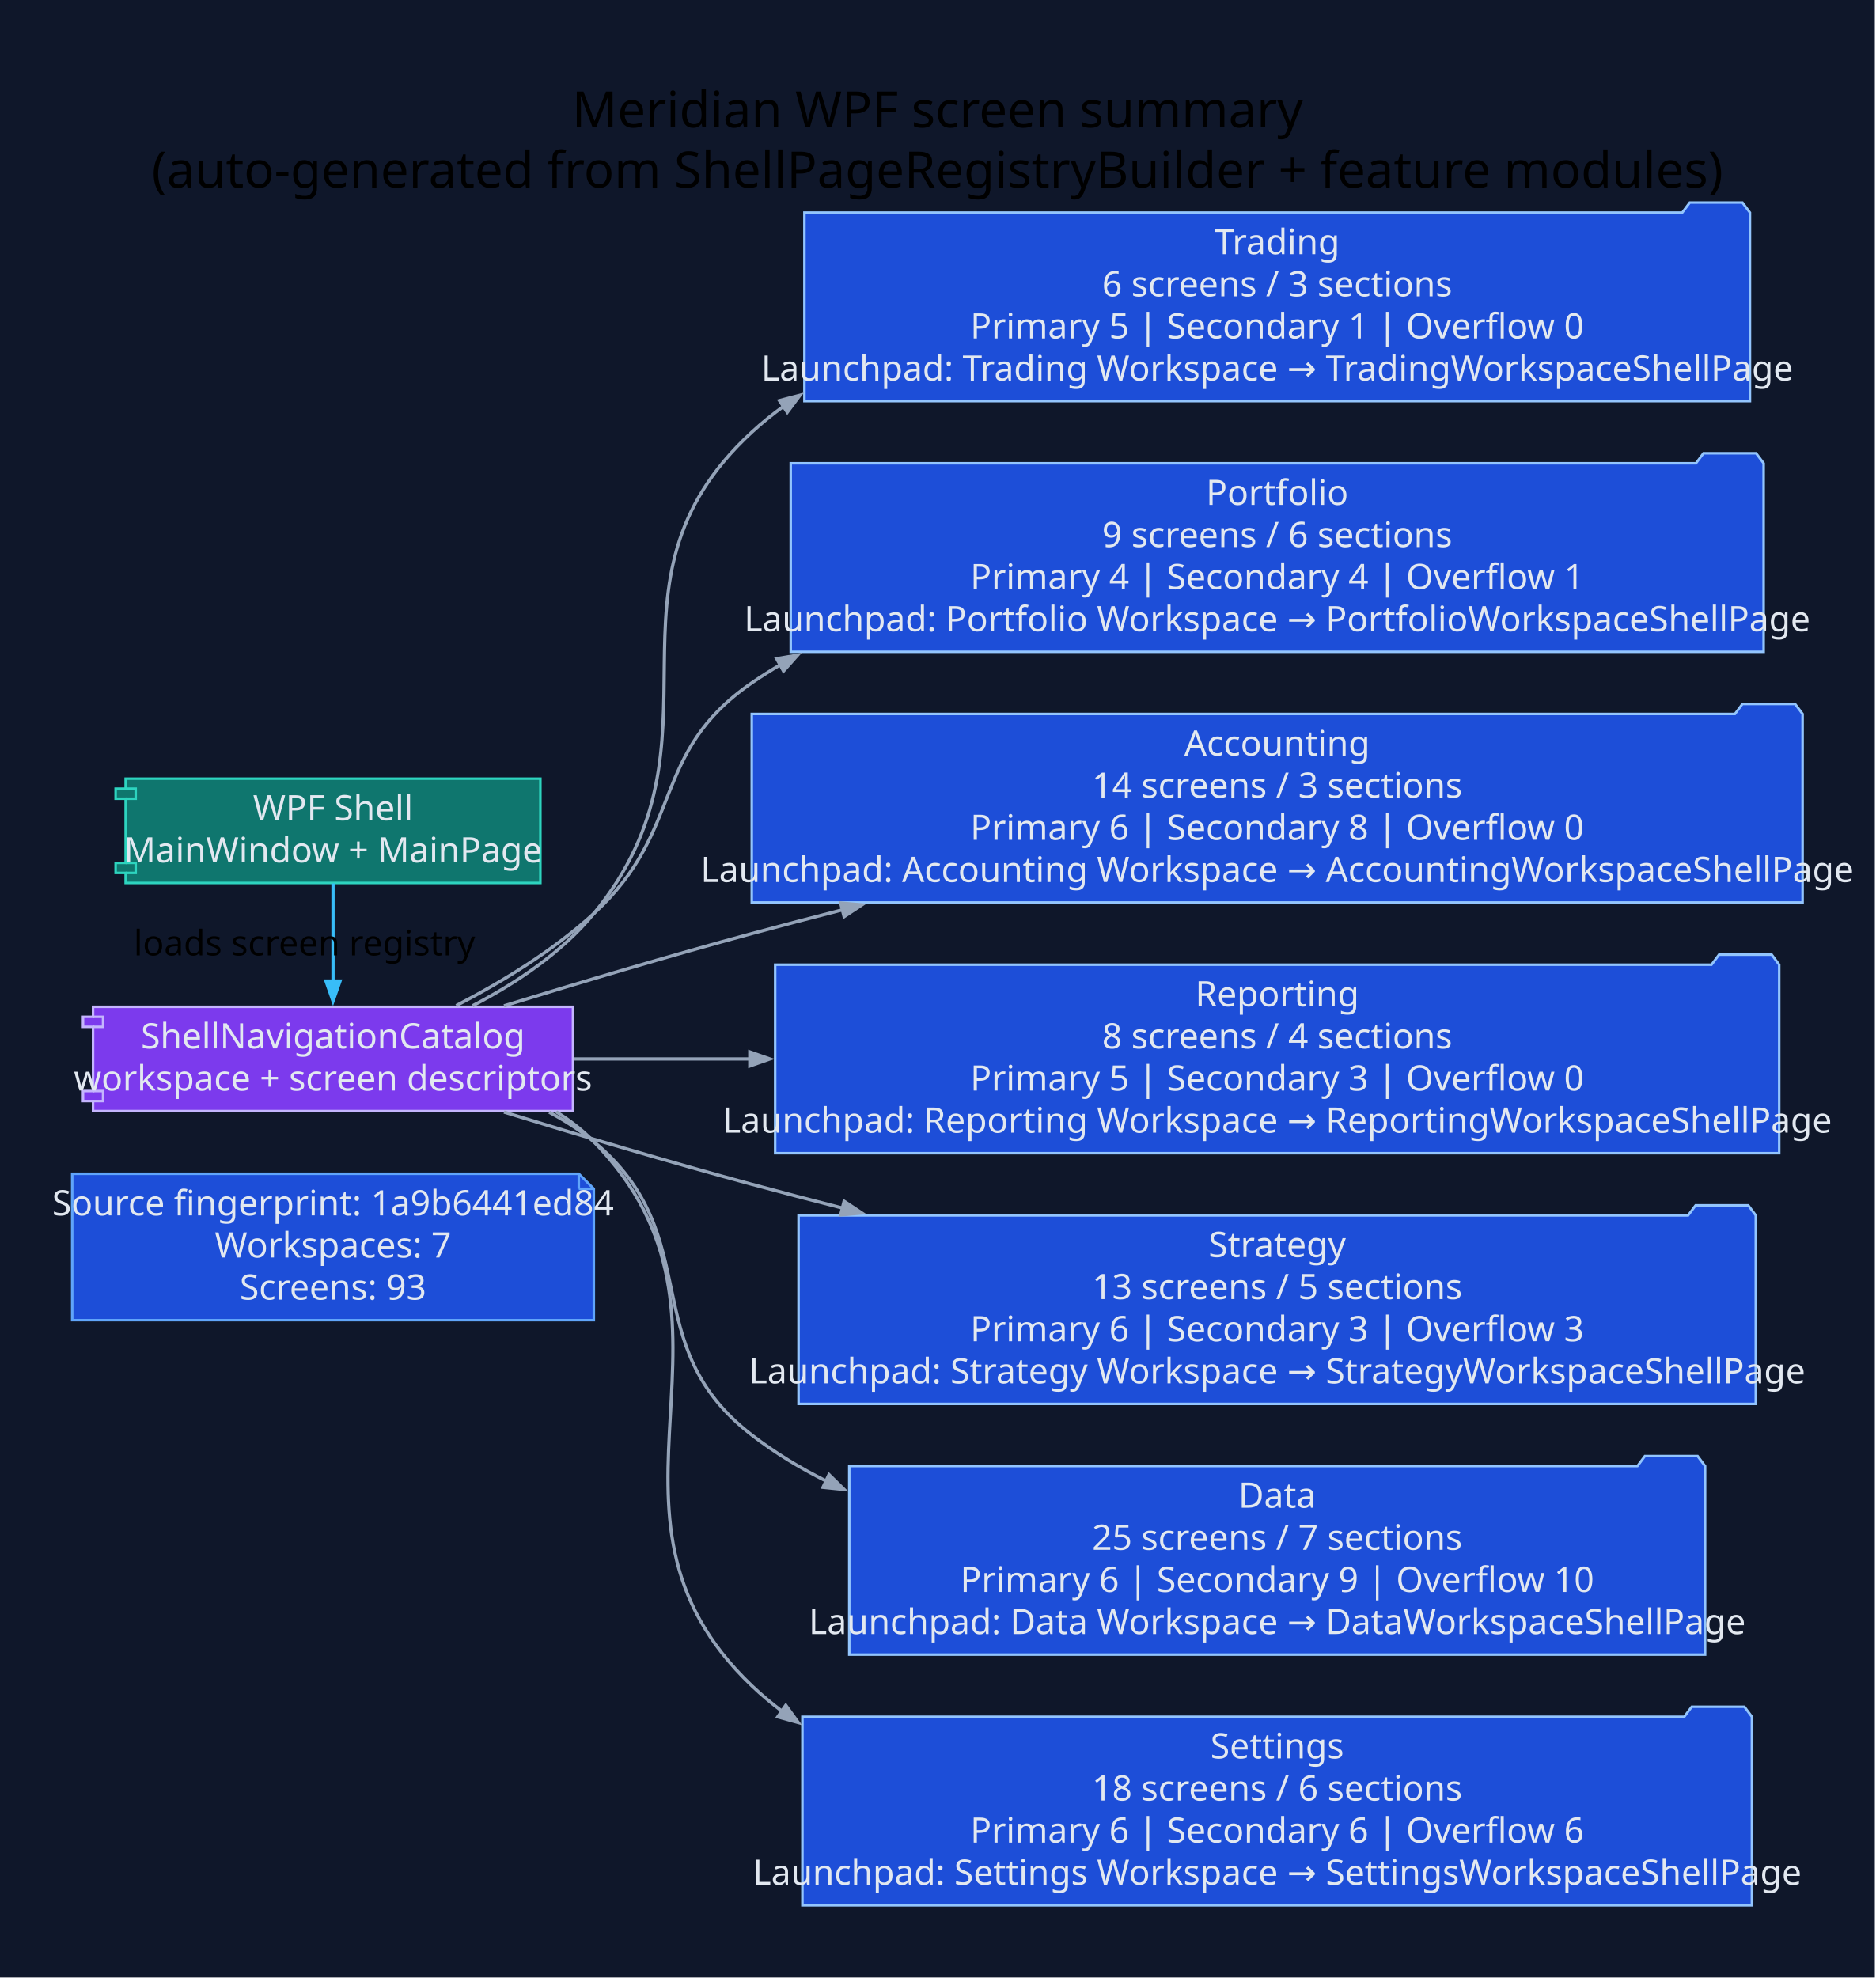
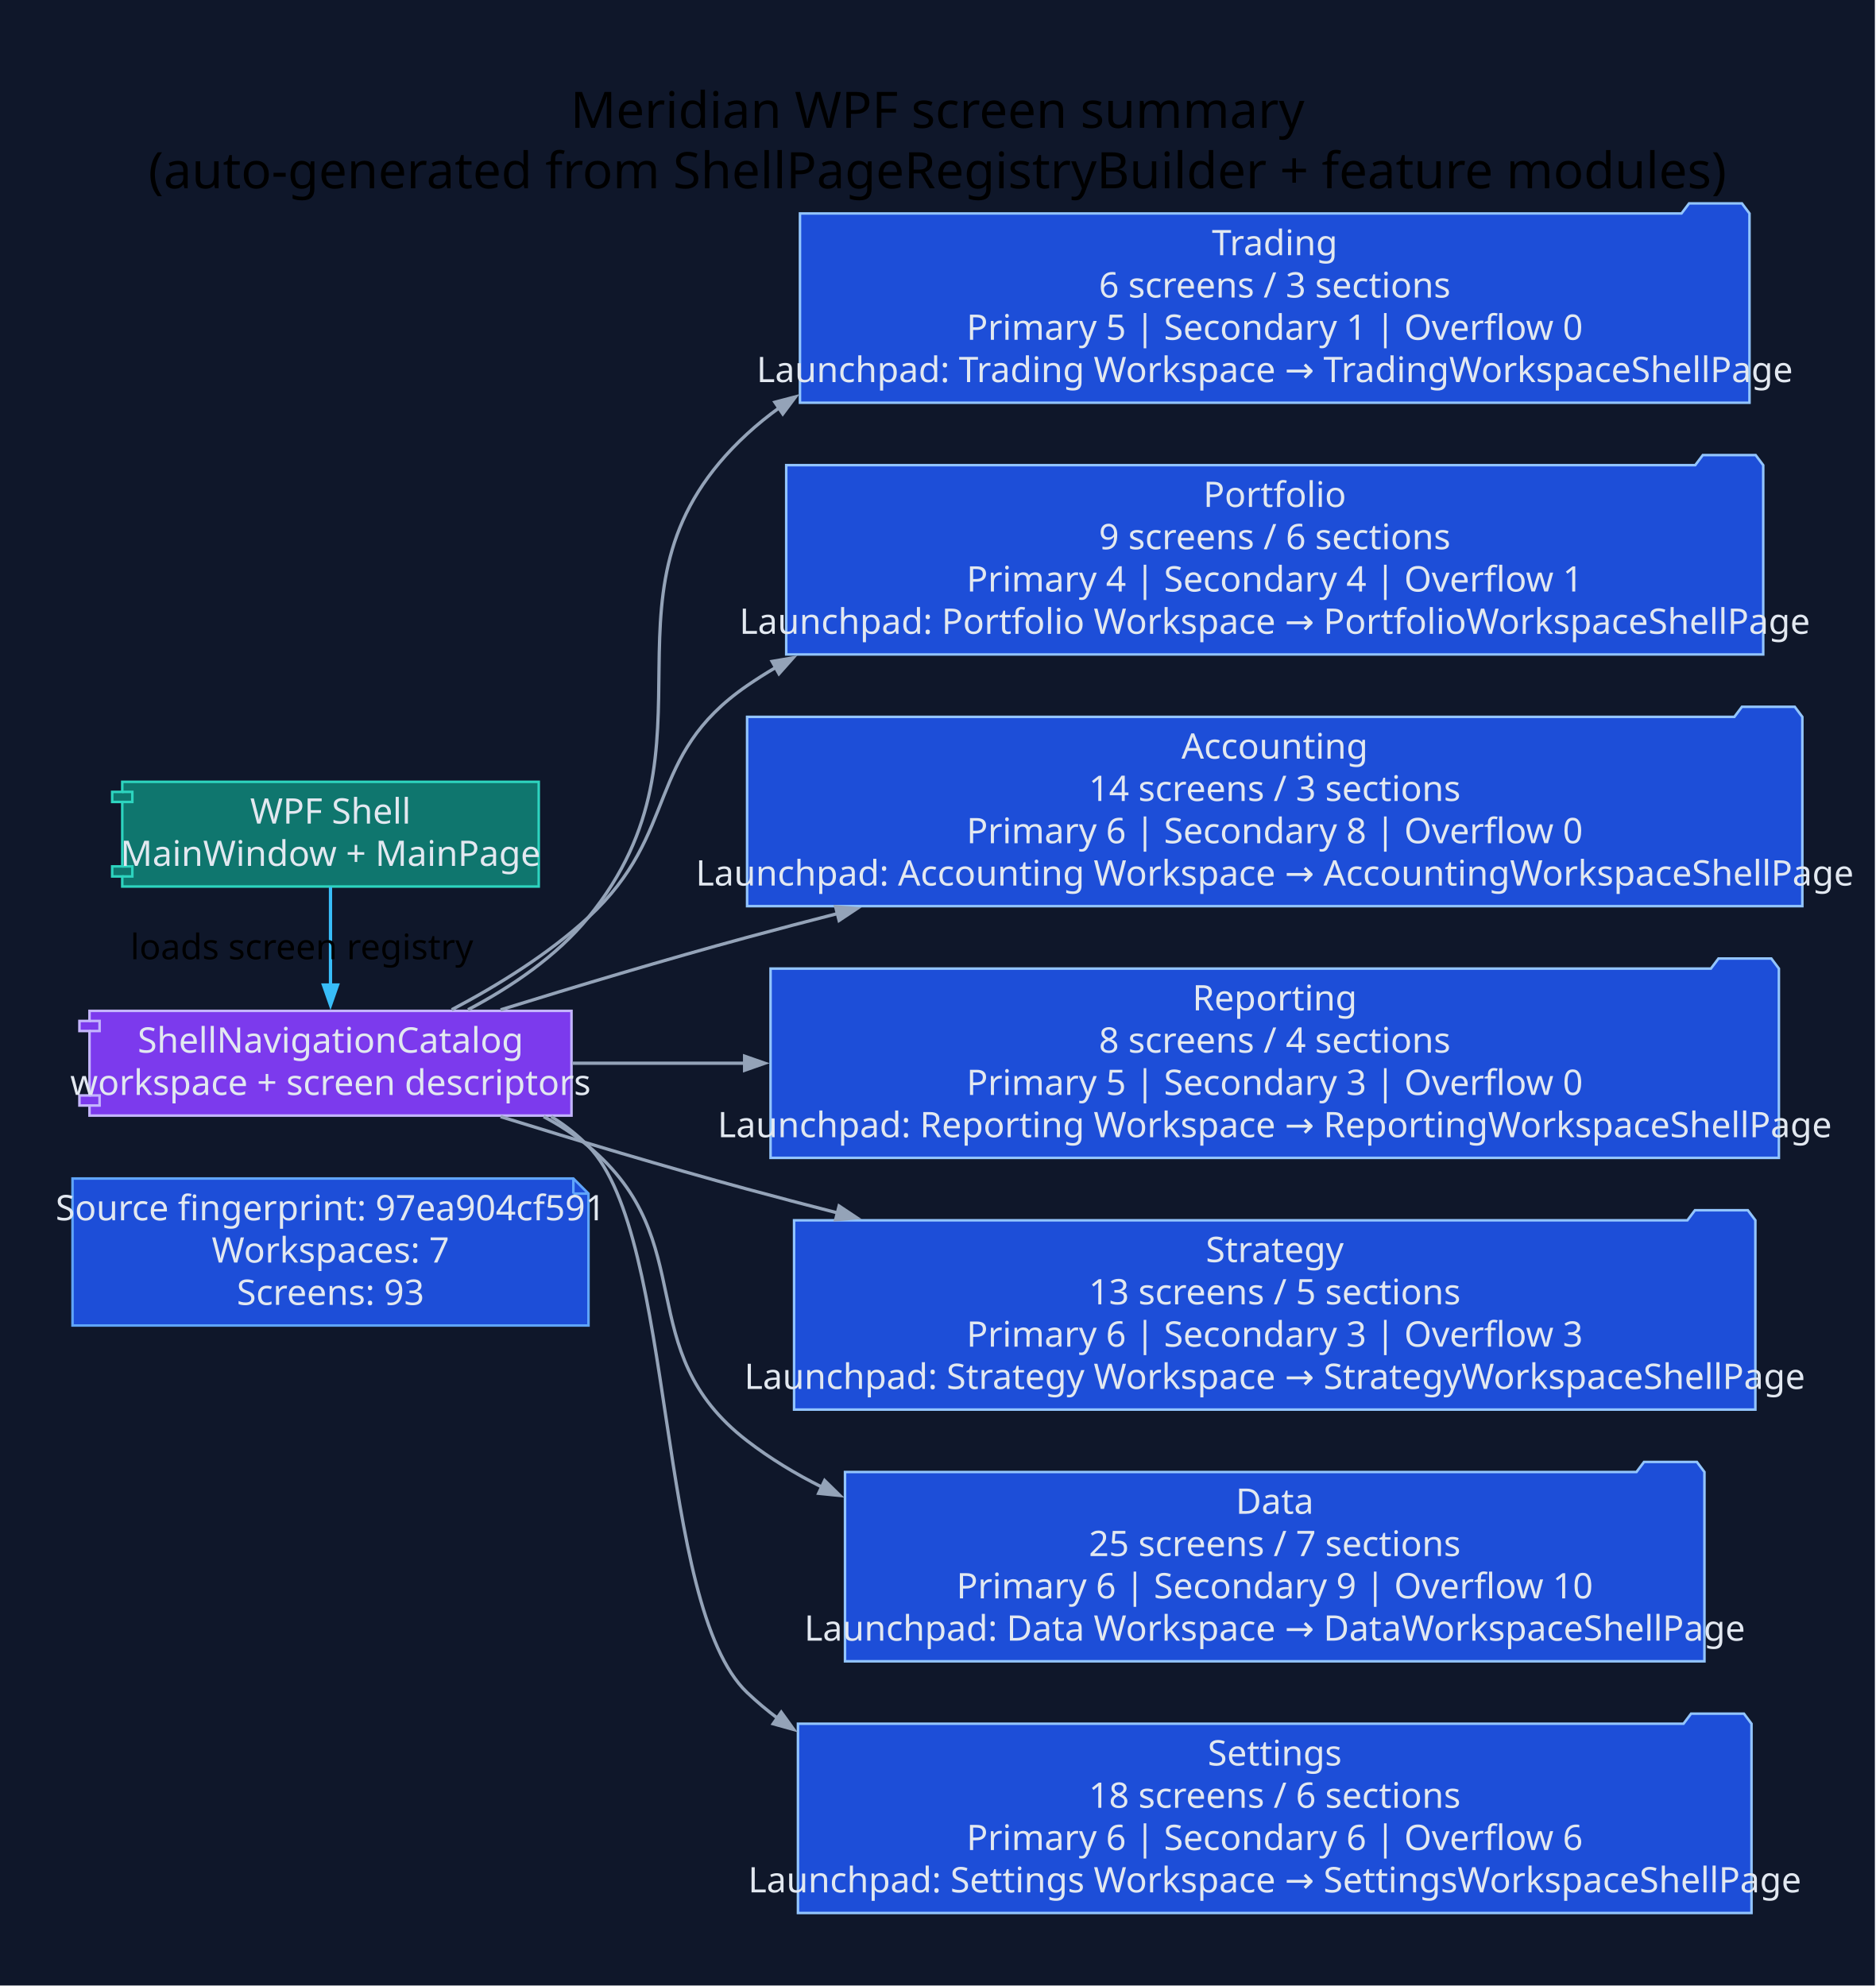
- <svg xmlns="http://www.w3.org/2000/svg" width="748pt" height="789pt" viewBox="0.00 0.00 748.00 789.00">
+ <svg xmlns="http://www.w3.org/2000/svg" width="745pt" height="789pt" viewBox="0.00 0.00 745.00 789.00">
  <g id="graph0" class="graph" transform="scale(1 1) rotate(0) translate(28.8 760)">
-     <polygon fill="#0f172a" stroke="none" points="-28.8,28.8 -28.8,-760 719.01,-760 719.01,28.8 -28.8,28.8" />
-     <text xml:space="preserve" text-anchor="middle" x="345.1" y="-709.2" font-family="Segoe UI" font-size="20.00">Meridian WPF screen summary</text>
-     <text xml:space="preserve" text-anchor="middle" x="345.1" y="-685.2" font-family="Segoe UI" font-size="20.00">(auto-generated from ShellPageRegistryBuilder + feature modules)</text>
+     <polygon fill="#0f172a" stroke="none" points="-28.8,28.8 -28.8,-760 715.88,-760 715.88,28.8 -28.8,28.8" />
+     <text xml:space="preserve" text-anchor="middle" x="343.54" y="-709.2" font-family="Segoe UI" font-size="20.00">Meridian WPF screen summary</text>
+     <text xml:space="preserve" text-anchor="middle" x="343.54" y="-685.2" font-family="Segoe UI" font-size="20.00">(auto-generated from ShellPageRegistryBuilder + feature modules)</text>
    <g id="node1" class="node">
-       <polygon fill="#1d4ed8" stroke="#60a5fa" points="202.06,-291.8 0,-291.8 0,-233.4 208.06,-233.4 208.06,-285.8 202.06,-291.8" />
-       <polyline fill="none" stroke="#60a5fa" points="202.06,-291.8 202.06,-285.8" />
-       <polyline fill="none" stroke="#60a5fa" points="208.06,-285.8 202.06,-285.8" />
-       <text xml:space="preserve" text-anchor="middle" x="104.03" y="-275.2" font-family="Segoe UI" font-size="14.00" fill="#e2e8f0">Source fingerprint: 1a9b6441ed84</text>
-       <text xml:space="preserve" text-anchor="middle" x="104.03" y="-258.4" font-family="Segoe UI" font-size="14.00" fill="#e2e8f0">Workspaces: 7</text>
-       <text xml:space="preserve" text-anchor="middle" x="104.03" y="-241.6" font-family="Segoe UI" font-size="14.00" fill="#e2e8f0">Screens: 93</text>
+       <polygon fill="#1d4ed8" stroke="#60a5fa" points="198.94,-291.8 0,-291.8 0,-233.4 204.94,-233.4 204.94,-285.8 198.94,-291.8" />
+       <polyline fill="none" stroke="#60a5fa" points="198.94,-291.8 198.94,-285.8" />
+       <polyline fill="none" stroke="#60a5fa" points="204.94,-285.8 198.94,-285.8" />
+       <text xml:space="preserve" text-anchor="middle" x="102.47" y="-275.2" font-family="Segoe UI" font-size="14.00" fill="#e2e8f0">Source fingerprint: 97ea904cf591</text>
+       <text xml:space="preserve" text-anchor="middle" x="102.47" y="-258.4" font-family="Segoe UI" font-size="14.00" fill="#e2e8f0">Workspaces: 7</text>
+       <text xml:space="preserve" text-anchor="middle" x="102.47" y="-241.6" font-family="Segoe UI" font-size="14.00" fill="#e2e8f0">Screens: 93</text>
    </g>
    <g id="node2" class="node">
-       <polygon fill="#0f766e" stroke="#2dd4bf" points="186.74,-449.4 21.32,-449.4 21.32,-445.4 17.32,-445.4 17.32,-441.4 21.32,-441.4 21.32,-415.8 17.32,-415.8 17.32,-411.8 21.32,-411.8 21.32,-407.8 186.74,-407.8 186.74,-449.4" />
-       <polyline fill="none" stroke="#2dd4bf" points="21.32,-445.4 25.32,-445.4 25.32,-441.4 21.32,-441.4" />
-       <polyline fill="none" stroke="#2dd4bf" points="21.32,-415.8 25.32,-415.8 25.32,-411.8 21.32,-411.8" />
-       <text xml:space="preserve" text-anchor="middle" x="104.03" y="-432.8" font-family="Segoe UI" font-size="14.00" fill="#e2e8f0">WPF Shell</text>
-       <text xml:space="preserve" text-anchor="middle" x="104.03" y="-416" font-family="Segoe UI" font-size="14.00" fill="#e2e8f0">MainWindow + MainPage</text>
+       <polygon fill="#0f766e" stroke="#2dd4bf" points="185.18,-449.4 19.76,-449.4 19.76,-445.4 15.76,-445.4 15.76,-441.4 19.76,-441.4 19.76,-415.8 15.76,-415.8 15.76,-411.8 19.76,-411.8 19.76,-407.8 185.18,-407.8 185.18,-449.4" />
+       <polyline fill="none" stroke="#2dd4bf" points="19.76,-445.4 23.76,-445.4 23.76,-441.4 19.76,-441.4" />
+       <polyline fill="none" stroke="#2dd4bf" points="19.76,-415.8 23.76,-415.8 23.76,-411.8 19.76,-411.8" />
+       <text xml:space="preserve" text-anchor="middle" x="102.47" y="-432.8" font-family="Segoe UI" font-size="14.00" fill="#e2e8f0">WPF Shell</text>
+       <text xml:space="preserve" text-anchor="middle" x="102.47" y="-416" font-family="Segoe UI" font-size="14.00" fill="#e2e8f0">MainWindow + MainPage</text>
    </g>
    <g id="node3" class="node">
-       <polygon fill="#7c3aed" stroke="#c4b5fd" points="199.75,-358.4 8.31,-358.4 8.31,-354.4 4.31,-354.4 4.31,-350.4 8.31,-350.4 8.31,-324.8 4.31,-324.8 4.31,-320.8 8.31,-320.8 8.31,-316.8 199.75,-316.8 199.75,-358.4" />
-       <polyline fill="none" stroke="#c4b5fd" points="8.31,-354.4 12.31,-354.4 12.31,-350.4 8.31,-350.4" />
-       <polyline fill="none" stroke="#c4b5fd" points="8.31,-324.8 12.31,-324.8 12.31,-320.8 8.31,-320.8" />
-       <text xml:space="preserve" text-anchor="middle" x="104.03" y="-341.8" font-family="Segoe UI" font-size="14.00" fill="#e2e8f0">ShellNavigationCatalog</text>
-       <text xml:space="preserve" text-anchor="middle" x="104.03" y="-325" font-family="Segoe UI" font-size="14.00" fill="#e2e8f0">workspace + screen descriptors</text>
+       <polygon fill="#7c3aed" stroke="#c4b5fd" points="198.19,-358.4 6.75,-358.4 6.75,-354.4 2.75,-354.4 2.75,-350.4 6.75,-350.4 6.75,-324.8 2.75,-324.8 2.75,-320.8 6.75,-320.8 6.75,-316.8 198.19,-316.8 198.19,-358.4" />
+       <polyline fill="none" stroke="#c4b5fd" points="6.75,-354.4 10.75,-354.4 10.75,-350.4 6.75,-350.4" />
+       <polyline fill="none" stroke="#c4b5fd" points="6.75,-324.8 10.75,-324.8 10.75,-320.8 6.75,-320.8" />
+       <text xml:space="preserve" text-anchor="middle" x="102.47" y="-341.8" font-family="Segoe UI" font-size="14.00" fill="#e2e8f0">ShellNavigationCatalog</text>
+       <text xml:space="preserve" text-anchor="middle" x="102.47" y="-325" font-family="Segoe UI" font-size="14.00" fill="#e2e8f0">workspace + screen descriptors</text>
    </g>
    <g id="edge1" class="edge">
-       <path fill="none" stroke="#38bdf8" stroke-width="1.3" d="M104.03,-407.61C104.03,-396.03 104.03,-381.43 104.03,-368.56" />
-       <polygon fill="#38bdf8" stroke="#38bdf8" stroke-width="1.3" points="106.83,-368.67 104.03,-360.67 101.23,-368.67 106.83,-368.67" />
-       <text xml:space="preserve" text-anchor="middle" x="92.63" y="-378.9" font-family="Segoe UI" font-size="14.00">loads screen registry</text>
+       <path fill="none" stroke="#38bdf8" stroke-width="1.3" d="M102.47,-407.61C102.47,-396.03 102.47,-381.43 102.47,-368.56" />
+       <polygon fill="#38bdf8" stroke="#38bdf8" stroke-width="1.3" points="105.27,-368.67 102.47,-360.67 99.67,-368.67 105.27,-368.67" />
+       <text xml:space="preserve" text-anchor="middle" x="91.07" y="-378.9" font-family="Segoe UI" font-size="14.00">loads screen registry</text>
    </g>
    <g id="node4" class="node">
-       <polygon fill="#1d4ed8" stroke="#93c5fd" points="669.21,-675.2 666.21,-679.2 645.21,-679.2 642.21,-675.2 292.06,-675.2 292.06,-600 669.21,-600 669.21,-675.2" />
-       <text xml:space="preserve" text-anchor="middle" x="480.63" y="-658.6" font-family="Segoe UI" font-size="14.00" fill="#e2e8f0">Trading</text>
-       <text xml:space="preserve" text-anchor="middle" x="480.63" y="-641.8" font-family="Segoe UI" font-size="14.00" fill="#e2e8f0">6 screens / 3 sections</text>
-       <text xml:space="preserve" text-anchor="middle" x="480.63" y="-625" font-family="Segoe UI" font-size="14.00" fill="#e2e8f0">Primary 5 | Secondary 1 | Overflow 0</text>
-       <text xml:space="preserve" text-anchor="middle" x="480.63" y="-608.2" font-family="Segoe UI" font-size="14.00" fill="#e2e8f0">Launchpad: Trading Workspace → TradingWorkspaceShellPage</text>
+       <polygon fill="#1d4ed8" stroke="#93c5fd" points="666.08,-675.2 663.08,-679.2 642.08,-679.2 639.08,-675.2 288.94,-675.2 288.94,-600 666.08,-600 666.08,-675.2" />
+       <text xml:space="preserve" text-anchor="middle" x="477.51" y="-658.6" font-family="Segoe UI" font-size="14.00" fill="#e2e8f0">Trading</text>
+       <text xml:space="preserve" text-anchor="middle" x="477.51" y="-641.8" font-family="Segoe UI" font-size="14.00" fill="#e2e8f0">6 screens / 3 sections</text>
+       <text xml:space="preserve" text-anchor="middle" x="477.51" y="-625" font-family="Segoe UI" font-size="14.00" fill="#e2e8f0">Primary 5 | Secondary 1 | Overflow 0</text>
+       <text xml:space="preserve" text-anchor="middle" x="477.51" y="-608.2" font-family="Segoe UI" font-size="14.00" fill="#e2e8f0">Launchpad: Trading Workspace → TradingWorkspaceShellPage</text>
    </g>
    <g id="edge2" class="edge">
-       <path fill="none" stroke="#94a3b8" stroke-width="1.3" d="M159.74,-358.84C177.2,-367.91 195.3,-380.05 208.06,-395.6 265.06,-465 205.01,-526.74 271.06,-587.6 275.08,-591.31 279.33,-594.75 283.76,-597.95" />
-       <polygon fill="#94a3b8" stroke="#94a3b8" stroke-width="1.3" points="282.11,-600.21 290.3,-602.36 285.23,-595.57 282.11,-600.21" />
+       <path fill="none" stroke="#94a3b8" stroke-width="1.3" d="M157.09,-358.86C174.37,-367.96 192.3,-380.11 204.94,-395.6 261.71,-465.19 201.89,-526.74 267.94,-587.6 271.96,-591.31 276.21,-594.75 280.64,-597.95" />
+       <polygon fill="#94a3b8" stroke="#94a3b8" stroke-width="1.3" points="278.98,-600.21 287.18,-602.36 282.11,-595.57 278.98,-600.21" />
    </g>
    <g id="node5" class="node">
-       <polygon fill="#1d4ed8" stroke="#93c5fd" points="674.67,-575.2 671.67,-579.2 650.67,-579.2 647.67,-575.2 286.6,-575.2 286.6,-500 674.67,-500 674.67,-575.2" />
-       <text xml:space="preserve" text-anchor="middle" x="480.63" y="-558.6" font-family="Segoe UI" font-size="14.00" fill="#e2e8f0">Portfolio</text>
-       <text xml:space="preserve" text-anchor="middle" x="480.63" y="-541.8" font-family="Segoe UI" font-size="14.00" fill="#e2e8f0">9 screens / 6 sections</text>
-       <text xml:space="preserve" text-anchor="middle" x="480.63" y="-525" font-family="Segoe UI" font-size="14.00" fill="#e2e8f0">Primary 4 | Secondary 4 | Overflow 1</text>
-       <text xml:space="preserve" text-anchor="middle" x="480.63" y="-508.2" font-family="Segoe UI" font-size="14.00" fill="#e2e8f0">Launchpad: Portfolio Workspace → PortfolioWorkspaceShellPage</text>
+       <polygon fill="#1d4ed8" stroke="#93c5fd" points="671.54,-575.2 668.54,-579.2 647.54,-579.2 644.54,-575.2 283.48,-575.2 283.48,-500 671.54,-500 671.54,-575.2" />
+       <text xml:space="preserve" text-anchor="middle" x="477.51" y="-558.6" font-family="Segoe UI" font-size="14.00" fill="#e2e8f0">Portfolio</text>
+       <text xml:space="preserve" text-anchor="middle" x="477.51" y="-541.8" font-family="Segoe UI" font-size="14.00" fill="#e2e8f0">9 screens / 6 sections</text>
+       <text xml:space="preserve" text-anchor="middle" x="477.51" y="-525" font-family="Segoe UI" font-size="14.00" fill="#e2e8f0">Primary 4 | Secondary 4 | Overflow 1</text>
+       <text xml:space="preserve" text-anchor="middle" x="477.51" y="-508.2" font-family="Segoe UI" font-size="14.00" fill="#e2e8f0">Launchpad: Portfolio Workspace → PortfolioWorkspaceShellPage</text>
    </g>
    <g id="edge3" class="edge">
-       <path fill="none" stroke="#94a3b8" stroke-width="1.3" d="M153.17,-358.87C171.59,-368.43 192.02,-380.9 208.06,-395.6 244.61,-429.07 230.24,-459.5 271.06,-487.6 274.74,-490.13 278.53,-492.54 282.42,-494.82" />
-       <polygon fill="#94a3b8" stroke="#94a3b8" stroke-width="1.3" points="281,-497.24 289.36,-498.67 283.72,-492.34 281,-497.24" />
+       <path fill="none" stroke="#94a3b8" stroke-width="1.3" d="M150.61,-358.85C168.82,-368.45 189.05,-380.95 204.94,-395.6 241.37,-429.19 227.12,-459.5 267.94,-487.6 271.62,-490.13 275.41,-492.54 279.3,-494.82" />
+       <polygon fill="#94a3b8" stroke="#94a3b8" stroke-width="1.3" points="277.88,-497.24 286.23,-498.67 280.6,-492.34 277.88,-497.24" />
    </g>
    <g id="node6" class="node">
-       <polygon fill="#1d4ed8" stroke="#93c5fd" points="690.21,-475.2 687.21,-479.2 666.21,-479.2 663.21,-475.2 271.06,-475.2 271.06,-400 690.21,-400 690.21,-475.2" />
-       <text xml:space="preserve" text-anchor="middle" x="480.63" y="-458.6" font-family="Segoe UI" font-size="14.00" fill="#e2e8f0">Accounting</text>
-       <text xml:space="preserve" text-anchor="middle" x="480.63" y="-441.8" font-family="Segoe UI" font-size="14.00" fill="#e2e8f0">14 screens / 3 sections</text>
-       <text xml:space="preserve" text-anchor="middle" x="480.63" y="-425" font-family="Segoe UI" font-size="14.00" fill="#e2e8f0">Primary 6 | Secondary 8 | Overflow 0</text>
-       <text xml:space="preserve" text-anchor="middle" x="480.63" y="-408.2" font-family="Segoe UI" font-size="14.00" fill="#e2e8f0">Launchpad: Accounting Workspace → AccountingWorkspaceShellPage</text>
+       <polygon fill="#1d4ed8" stroke="#93c5fd" points="687.08,-475.2 684.08,-479.2 663.08,-479.2 660.08,-475.2 267.94,-475.2 267.94,-400 687.08,-400 687.08,-475.2" />
+       <text xml:space="preserve" text-anchor="middle" x="477.51" y="-458.6" font-family="Segoe UI" font-size="14.00" fill="#e2e8f0">Accounting</text>
+       <text xml:space="preserve" text-anchor="middle" x="477.51" y="-441.8" font-family="Segoe UI" font-size="14.00" fill="#e2e8f0">14 screens / 3 sections</text>
+       <text xml:space="preserve" text-anchor="middle" x="477.51" y="-425" font-family="Segoe UI" font-size="14.00" fill="#e2e8f0">Primary 6 | Secondary 8 | Overflow 0</text>
+       <text xml:space="preserve" text-anchor="middle" x="477.51" y="-408.2" font-family="Segoe UI" font-size="14.00" fill="#e2e8f0">Launchpad: Accounting Workspace → AccountingWorkspaceShellPage</text>
    </g>
    <g id="edge4" class="edge">
-       <path fill="none" stroke="#94a3b8" stroke-width="1.3" d="M172.23,-358.79C202.35,-368.04 238.37,-378.77 271.06,-387.6 282.88,-390.79 295.1,-393.99 307.43,-397.14" />
-       <polygon fill="#94a3b8" stroke="#94a3b8" stroke-width="1.3" points="306.52,-399.8 314.96,-399.05 307.89,-394.37 306.52,-399.8" />
+       <path fill="none" stroke="#94a3b8" stroke-width="1.3" d="M170.03,-358.82C199.85,-368.08 235.54,-378.8 267.94,-387.6 279.68,-390.79 291.82,-393.98 304.07,-397.12" />
+       <polygon fill="#94a3b8" stroke="#94a3b8" stroke-width="1.3" points="303.1,-399.76 311.54,-399.02 304.48,-394.33 303.1,-399.76" />
    </g>
    <g id="node7" class="node">
-       <polygon fill="#1d4ed8" stroke="#93c5fd" points="680.88,-375.2 677.88,-379.2 656.88,-379.2 653.88,-375.2 280.39,-375.2 280.39,-300 680.88,-300 680.88,-375.2" />
-       <text xml:space="preserve" text-anchor="middle" x="480.63" y="-358.6" font-family="Segoe UI" font-size="14.00" fill="#e2e8f0">Reporting</text>
-       <text xml:space="preserve" text-anchor="middle" x="480.63" y="-341.8" font-family="Segoe UI" font-size="14.00" fill="#e2e8f0">8 screens / 4 sections</text>
-       <text xml:space="preserve" text-anchor="middle" x="480.63" y="-325" font-family="Segoe UI" font-size="14.00" fill="#e2e8f0">Primary 5 | Secondary 3 | Overflow 0</text>
-       <text xml:space="preserve" text-anchor="middle" x="480.63" y="-308.2" font-family="Segoe UI" font-size="14.00" fill="#e2e8f0">Launchpad: Reporting Workspace → ReportingWorkspaceShellPage</text>
+       <polygon fill="#1d4ed8" stroke="#93c5fd" points="677.76,-375.2 674.76,-379.2 653.76,-379.2 650.76,-375.2 277.26,-375.2 277.26,-300 677.76,-300 677.76,-375.2" />
+       <text xml:space="preserve" text-anchor="middle" x="477.51" y="-358.6" font-family="Segoe UI" font-size="14.00" fill="#e2e8f0">Reporting</text>
+       <text xml:space="preserve" text-anchor="middle" x="477.51" y="-341.8" font-family="Segoe UI" font-size="14.00" fill="#e2e8f0">8 screens / 4 sections</text>
+       <text xml:space="preserve" text-anchor="middle" x="477.51" y="-325" font-family="Segoe UI" font-size="14.00" fill="#e2e8f0">Primary 5 | Secondary 3 | Overflow 0</text>
+       <text xml:space="preserve" text-anchor="middle" x="477.51" y="-308.2" font-family="Segoe UI" font-size="14.00" fill="#e2e8f0">Launchpad: Reporting Workspace → ReportingWorkspaceShellPage</text>
    </g>
    <g id="edge5" class="edge">
-       <path fill="none" stroke="#94a3b8" stroke-width="1.3" d="M200.04,-337.6C221.86,-337.6 245.9,-337.6 270.45,-337.6" />
-       <polygon fill="#94a3b8" stroke="#94a3b8" stroke-width="1.3" points="270.28,-340.4 278.28,-337.6 270.28,-334.8 270.28,-340.4" />
+       <path fill="none" stroke="#94a3b8" stroke-width="1.3" d="M198.57,-337.6C219.82,-337.6 243.17,-337.6 267.03,-337.6" />
+       <polygon fill="#94a3b8" stroke="#94a3b8" stroke-width="1.3" points="266.95,-340.4 274.95,-337.6 266.95,-334.8 266.95,-340.4" />
    </g>
    <g id="node8" class="node">
-       <polygon fill="#1d4ed8" stroke="#93c5fd" points="671.54,-275.2 668.54,-279.2 647.54,-279.2 644.54,-275.2 289.72,-275.2 289.72,-200 671.54,-200 671.54,-275.2" />
-       <text xml:space="preserve" text-anchor="middle" x="480.63" y="-258.6" font-family="Segoe UI" font-size="14.00" fill="#e2e8f0">Strategy</text>
-       <text xml:space="preserve" text-anchor="middle" x="480.63" y="-241.8" font-family="Segoe UI" font-size="14.00" fill="#e2e8f0">13 screens / 5 sections</text>
-       <text xml:space="preserve" text-anchor="middle" x="480.63" y="-225" font-family="Segoe UI" font-size="14.00" fill="#e2e8f0">Primary 6 | Secondary 3 | Overflow 3</text>
-       <text xml:space="preserve" text-anchor="middle" x="480.63" y="-208.2" font-family="Segoe UI" font-size="14.00" fill="#e2e8f0">Launchpad: Strategy Workspace → StrategyWorkspaceShellPage</text>
+       <polygon fill="#1d4ed8" stroke="#93c5fd" points="668.42,-275.2 665.42,-279.2 644.42,-279.2 641.42,-275.2 286.6,-275.2 286.6,-200 668.42,-200 668.42,-275.2" />
+       <text xml:space="preserve" text-anchor="middle" x="477.51" y="-258.6" font-family="Segoe UI" font-size="14.00" fill="#e2e8f0">Strategy</text>
+       <text xml:space="preserve" text-anchor="middle" x="477.51" y="-241.8" font-family="Segoe UI" font-size="14.00" fill="#e2e8f0">13 screens / 5 sections</text>
+       <text xml:space="preserve" text-anchor="middle" x="477.51" y="-225" font-family="Segoe UI" font-size="14.00" fill="#e2e8f0">Primary 6 | Secondary 3 | Overflow 3</text>
+       <text xml:space="preserve" text-anchor="middle" x="477.51" y="-208.2" font-family="Segoe UI" font-size="14.00" fill="#e2e8f0">Launchpad: Strategy Workspace → StrategyWorkspaceShellPage</text>
    </g>
    <g id="edge6" class="edge">
-       <path fill="none" stroke="#94a3b8" stroke-width="1.3" d="M172.23,-316.41C202.35,-307.16 238.37,-296.43 271.06,-287.6 282.88,-284.41 295.1,-281.21 307.43,-278.06" />
-       <polygon fill="#94a3b8" stroke="#94a3b8" stroke-width="1.3" points="307.89,-280.83 314.96,-276.15 306.52,-275.4 307.89,-280.83" />
+       <path fill="none" stroke="#94a3b8" stroke-width="1.3" d="M170.03,-316.38C199.85,-307.12 235.54,-296.4 267.94,-287.6 279.68,-284.41 291.82,-281.22 304.07,-278.08" />
+       <polygon fill="#94a3b8" stroke="#94a3b8" stroke-width="1.3" points="304.48,-280.87 311.54,-276.18 303.1,-275.44 304.48,-280.87" />
    </g>
    <g id="node9" class="node">
-       <polygon fill="#1d4ed8" stroke="#93c5fd" points="651.32,-175.2 648.32,-179.2 627.32,-179.2 624.32,-175.2 309.95,-175.2 309.95,-100 651.32,-100 651.32,-175.2" />
-       <text xml:space="preserve" text-anchor="middle" x="480.63" y="-158.6" font-family="Segoe UI" font-size="14.00" fill="#e2e8f0">Data</text>
-       <text xml:space="preserve" text-anchor="middle" x="480.63" y="-141.8" font-family="Segoe UI" font-size="14.00" fill="#e2e8f0">25 screens / 7 sections</text>
-       <text xml:space="preserve" text-anchor="middle" x="480.63" y="-125" font-family="Segoe UI" font-size="14.00" fill="#e2e8f0">Primary 6 | Secondary 9 | Overflow 10</text>
-       <text xml:space="preserve" text-anchor="middle" x="480.63" y="-108.2" font-family="Segoe UI" font-size="14.00" fill="#e2e8f0">Launchpad: Data Workspace → DataWorkspaceShellPage</text>
+       <polygon fill="#1d4ed8" stroke="#93c5fd" points="648.19,-175.2 645.19,-179.2 624.19,-179.2 621.19,-175.2 306.83,-175.2 306.83,-100 648.19,-100 648.19,-175.2" />
+       <text xml:space="preserve" text-anchor="middle" x="477.51" y="-158.6" font-family="Segoe UI" font-size="14.00" fill="#e2e8f0">Data</text>
+       <text xml:space="preserve" text-anchor="middle" x="477.51" y="-141.8" font-family="Segoe UI" font-size="14.00" fill="#e2e8f0">25 screens / 7 sections</text>
+       <text xml:space="preserve" text-anchor="middle" x="477.51" y="-125" font-family="Segoe UI" font-size="14.00" fill="#e2e8f0">Primary 6 | Secondary 9 | Overflow 10</text>
+       <text xml:space="preserve" text-anchor="middle" x="477.51" y="-108.2" font-family="Segoe UI" font-size="14.00" fill="#e2e8f0">Launchpad: Data Workspace → DataWorkspaceShellPage</text>
    </g>
    <g id="edge7" class="edge">
-       <path fill="none" stroke="#94a3b8" stroke-width="1.3" d="M190.24,-316.36C196.6,-312.99 202.65,-309.1 208.06,-304.6 253.48,-266.85 224.26,-223.63 271.06,-187.6 280.23,-180.55 290.23,-174.47 300.75,-169.23" />
-       <polygon fill="#94a3b8" stroke="#94a3b8" stroke-width="1.3" points="301.86,-171.8 307.91,-165.87 299.48,-166.73 301.86,-171.8" />
+       <path fill="none" stroke="#94a3b8" stroke-width="1.3" d="M187.14,-316.38C193.5,-313.01 199.53,-309.11 204.94,-304.6 250.27,-266.75 221.14,-223.63 267.94,-187.6 277.1,-180.55 287.11,-174.47 297.63,-169.23" />
+       <polygon fill="#94a3b8" stroke="#94a3b8" stroke-width="1.3" points="298.74,-171.8 304.79,-165.87 296.36,-166.73 298.74,-171.8" />
    </g>
    <g id="node10" class="node">
-       <polygon fill="#1d4ed8" stroke="#93c5fd" points="670,-75.2 667,-79.2 646,-79.2 643,-75.2 291.26,-75.2 291.26,0 670,0 670,-75.2" />
-       <text xml:space="preserve" text-anchor="middle" x="480.63" y="-58.6" font-family="Segoe UI" font-size="14.00" fill="#e2e8f0">Settings</text>
-       <text xml:space="preserve" text-anchor="middle" x="480.63" y="-41.8" font-family="Segoe UI" font-size="14.00" fill="#e2e8f0">18 screens / 6 sections</text>
-       <text xml:space="preserve" text-anchor="middle" x="480.63" y="-25" font-family="Segoe UI" font-size="14.00" fill="#e2e8f0">Primary 6 | Secondary 6 | Overflow 6</text>
-       <text xml:space="preserve" text-anchor="middle" x="480.63" y="-8.2" font-family="Segoe UI" font-size="14.00" fill="#e2e8f0">Launchpad: Settings Workspace → SettingsWorkspaceShellPage</text>
+       <polygon fill="#1d4ed8" stroke="#93c5fd" points="666.88,-75.2 663.88,-79.2 642.88,-79.2 639.88,-75.2 288.14,-75.2 288.14,0 666.88,0 666.88,-75.2" />
+       <text xml:space="preserve" text-anchor="middle" x="477.51" y="-58.6" font-family="Segoe UI" font-size="14.00" fill="#e2e8f0">Settings</text>
+       <text xml:space="preserve" text-anchor="middle" x="477.51" y="-41.8" font-family="Segoe UI" font-size="14.00" fill="#e2e8f0">18 screens / 6 sections</text>
+       <text xml:space="preserve" text-anchor="middle" x="477.51" y="-25" font-family="Segoe UI" font-size="14.00" fill="#e2e8f0">Primary 6 | Secondary 6 | Overflow 6</text>
+       <text xml:space="preserve" text-anchor="middle" x="477.51" y="-8.2" font-family="Segoe UI" font-size="14.00" fill="#e2e8f0">Launchpad: Settings Workspace → SettingsWorkspaceShellPage</text>
    </g>
    <g id="edge8" class="edge">
-       <path fill="none" stroke="#94a3b8" stroke-width="1.3" d="M193.05,-316.52C198.52,-313.12 203.61,-309.18 208.06,-304.6 278.09,-232.62 198.39,-156.91 271.06,-87.6 274.94,-83.91 279.03,-80.47 283.31,-77.27" />
-       <polygon fill="#94a3b8" stroke="#94a3b8" stroke-width="1.3" points="284.63,-79.77 289.6,-72.9 281.43,-75.17 284.63,-79.77" />
+       <path fill="none" stroke="#94a3b8" stroke-width="1.3" d="M190.16,-316.4C195.55,-313.03 200.56,-309.12 204.94,-304.6 239.87,-268.53 231.6,-122.26 267.94,-87.6 271.81,-83.91 275.91,-80.47 280.19,-77.27" />
+       <polygon fill="#94a3b8" stroke="#94a3b8" stroke-width="1.3" points="281.51,-79.77 286.47,-72.9 278.31,-75.17 281.51,-79.77" />
    </g>
  </g>
</svg>
